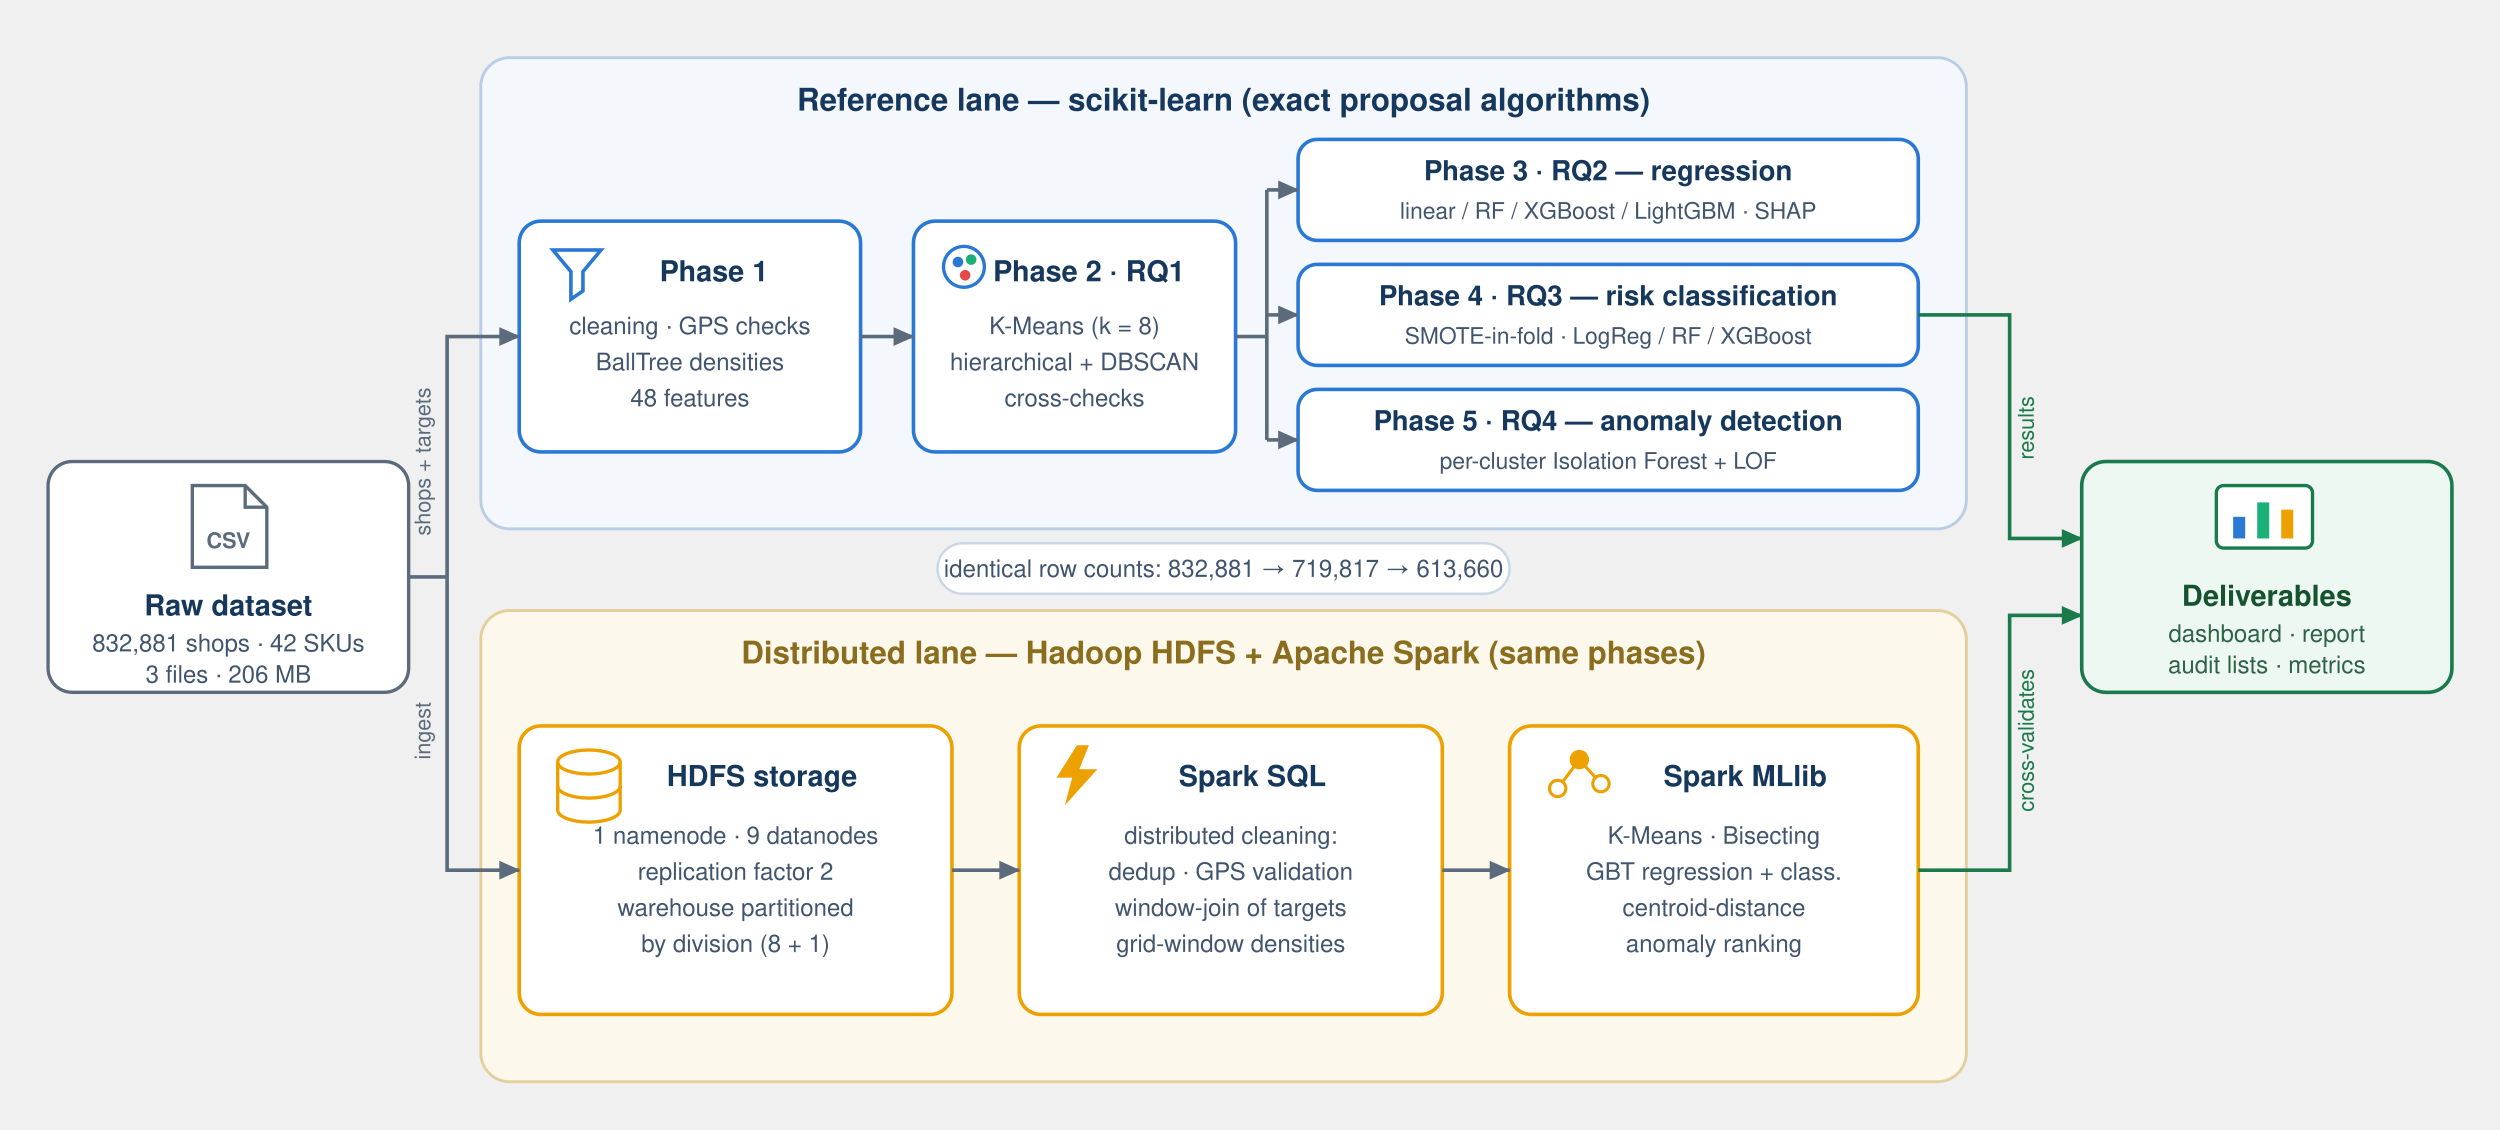
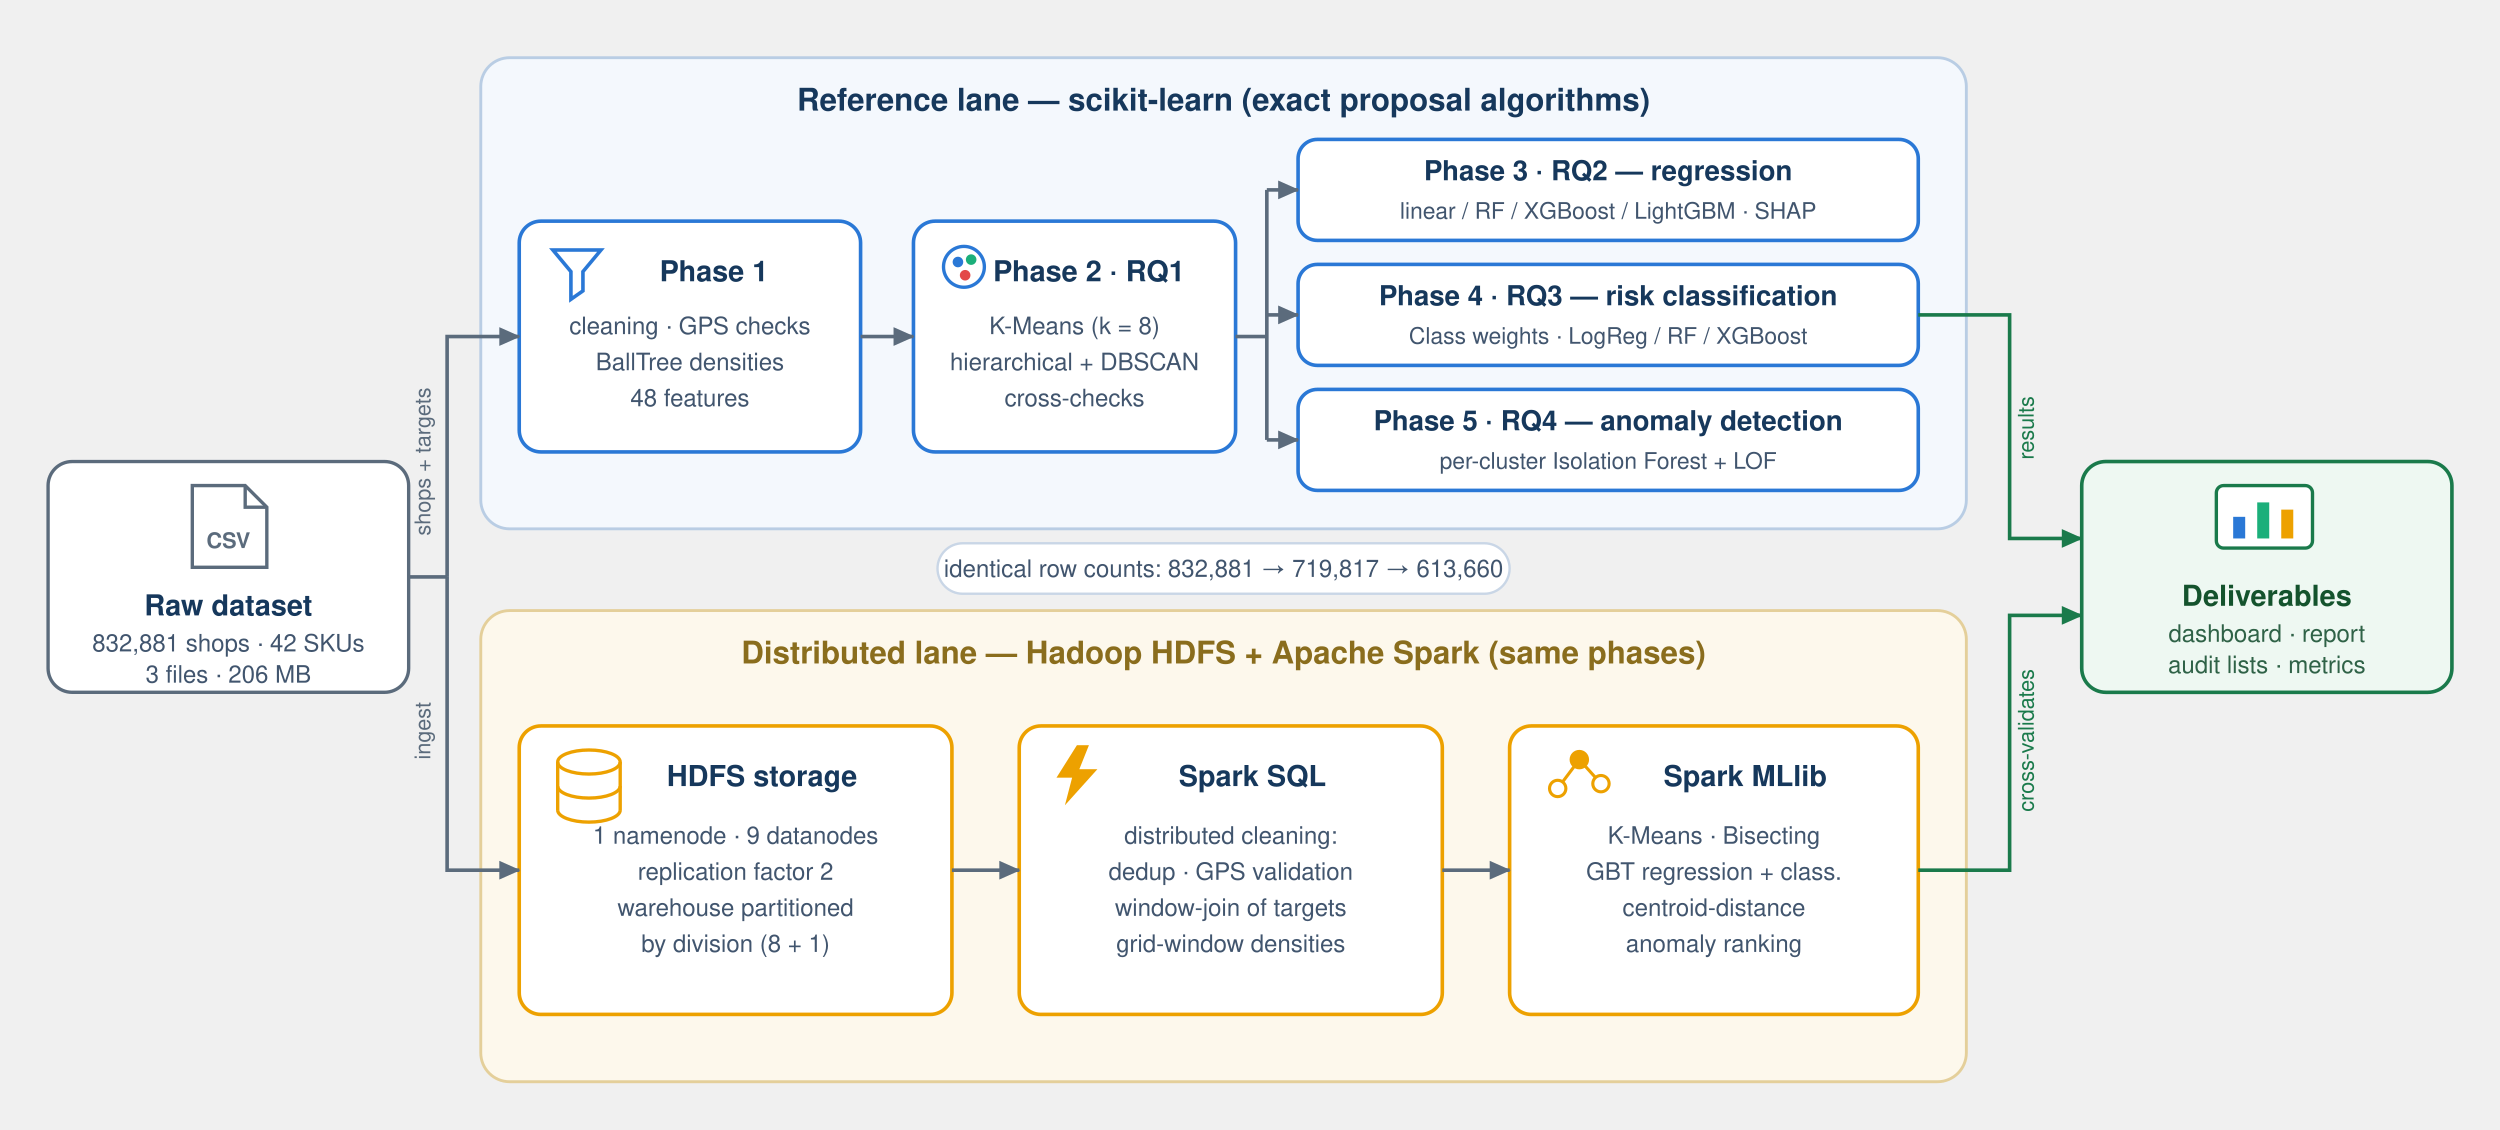
<svg xmlns="http://www.w3.org/2000/svg" width="1040" height="470" viewBox="0 0 1040 470" font-family="Helvetica, Arial, sans-serif">
  <defs>
    <marker id="a" viewBox="0 0 10 10" refX="8.5" refY="5" markerWidth="6.5" markerHeight="6.5" orient="auto-start-reverse">
      <path d="M 0 1 L 9 5 L 0 9 z" fill="#5B6B7C" />
    </marker>
    <marker id="ag" viewBox="0 0 10 10" refX="8.5" refY="5" markerWidth="6.5" markerHeight="6.5" orient="auto-start-reverse">
      <path d="M 0 1 L 9 5 L 0 9 z" fill="#1a7a4b" />
    </marker>
  </defs>
  <rect x="200" y="24" width="618" height="196" rx="12" fill="#f4f8fd" stroke="#b9cde4" stroke-width="1.2" />
  <text x="509" y="46" text-anchor="middle" font-size="13" font-weight="bold" fill="#16385C">Reference lane — scikit-learn (exact proposal algorithms)</text>
  <rect x="200" y="254" width="618" height="196" rx="12" fill="#fdf8ec" stroke="#e4cf9a" stroke-width="1.2" />
  <text x="509" y="276" text-anchor="middle" font-size="13" font-weight="bold" fill="#8a6d1d">Distributed lane — Hadoop HDFS + Apache Spark (same phases)</text>
  <rect x="20" y="192" width="150" height="96" rx="10" fill="#ffffff" stroke="#5B6B7C" stroke-width="1.4" />
  <g transform="translate(78,202)">
    <path d="M2 0 h22 l9 9 v25 h-31 z" fill="#fff" stroke="#5B6B7C" stroke-width="1.4" />
    <path d="M24 0 v9 h9" fill="none" stroke="#5B6B7C" stroke-width="1.4" />
    <text x="17" y="26" text-anchor="middle" font-size="9" fill="#5B6B7C" font-weight="bold">CSV</text>
  </g>
  <text x="95" y="256" text-anchor="middle" font-size="12" font-weight="bold" fill="#16385C">Raw dataset</text>
  <text x="95" y="271" text-anchor="middle" font-size="10" fill="#41556E">832,881 shops · 42 SKUs</text>
  <text x="95" y="284" text-anchor="middle" font-size="10" fill="#41556E">3 files · 206 MB</text>
  <rect x="216" y="92" width="142" height="96" rx="9" fill="#fff" stroke="#2a78d6" stroke-width="1.5" />
  <g transform="translate(230,104)" fill="none" stroke="#2a78d6" stroke-width="1.5">
    <path d="M0 0 h20 l-7.5 9 v8 l-5 3.5 v-11.5 z" />
  </g>
  <text x="297" y="117" text-anchor="middle" font-size="12" font-weight="bold" fill="#16385C">Phase 1</text>
  <text x="287" y="139" text-anchor="middle" font-size="10" fill="#41556E">cleaning · GPS checks</text>
  <text x="287" y="154" text-anchor="middle" font-size="10" fill="#41556E">BallTree densities</text>
  <text x="287" y="169" text-anchor="middle" font-size="10" fill="#41556E">48 features</text>
  <rect x="380" y="92" width="134" height="96" rx="9" fill="#fff" stroke="#2a78d6" stroke-width="1.5" />
  <g transform="translate(392,102)">
    <circle cx="9" cy="9" r="8.5" fill="none" stroke="#2a78d6" stroke-width="1.4" />
    <circle cx="6.5" cy="7" r="2.2" fill="#2a78d6" />
    <circle cx="12" cy="6" r="2.2" fill="#1baf7a" />
    <circle cx="9.5" cy="12.5" r="2.2" fill="#e34948" />
  </g>
  <text x="453" y="117" text-anchor="middle" font-size="12" font-weight="bold" fill="#16385C">Phase 2 · RQ1</text>
  <text x="447" y="139" text-anchor="middle" font-size="10" fill="#41556E">K-Means (k = 8)</text>
  <text x="447" y="154" text-anchor="middle" font-size="10" fill="#41556E">hierarchical + DBSCAN</text>
  <text x="447" y="169" text-anchor="middle" font-size="10" fill="#41556E">cross-checks</text>
  <rect x="540" y="58" width="258" height="42" rx="8" fill="#fff" stroke="#2a78d6" stroke-width="1.5" />
  <text x="669" y="75" text-anchor="middle" font-size="11.5" font-weight="bold" fill="#16385C">Phase 3 · RQ2 — regression</text>
  <text x="669" y="91" text-anchor="middle" font-size="9.5" fill="#41556E">linear / RF / XGBoost / LightGBM · SHAP</text>
  <rect x="540" y="110" width="258" height="42" rx="8" fill="#fff" stroke="#2a78d6" stroke-width="1.5" />
  <text x="669" y="127" text-anchor="middle" font-size="11.5" font-weight="bold" fill="#16385C">Phase 4 · RQ3 — risk classification</text>
-   <text x="669" y="143" text-anchor="middle" font-size="9.5" fill="#41556E">SMOTE-in-fold · LogReg / RF / XGBoost</text>
+   <text x="669" y="143" text-anchor="middle" font-size="9.5" fill="#41556E">Class weights · LogReg / RF / XGBoost</text>
  <rect x="540" y="162" width="258" height="42" rx="8" fill="#fff" stroke="#2a78d6" stroke-width="1.5" />
  <text x="669" y="179" text-anchor="middle" font-size="11.5" font-weight="bold" fill="#16385C">Phase 5 · RQ4 — anomaly detection</text>
  <text x="669" y="195" text-anchor="middle" font-size="9.5" fill="#41556E">per-cluster Isolation Forest + LOF</text>
  <rect x="216" y="302" width="180" height="120" rx="9" fill="#fff" stroke="#eda100" stroke-width="1.5" />
  <g transform="translate(230,312)" stroke="#eda100" stroke-width="1.4" fill="none">
    <ellipse cx="15" cy="5" rx="13" ry="5" />
    <path d="M2 5 v20" />
    <path d="M28 5 v20" />
    <path d="M2 25 a13 5 0 0 0 26 0" />
    <path d="M2 15 a13 5 0 0 0 26 0" />
  </g>
  <text x="317" y="327" text-anchor="middle" font-size="12" font-weight="bold" fill="#16385C">HDFS storage</text>
  <text x="306" y="351" text-anchor="middle" font-size="10" fill="#41556E">1 namenode · 9 datanodes</text>
  <text x="306" y="366" text-anchor="middle" font-size="10" fill="#41556E">replication factor 2</text>
  <text x="306" y="381" text-anchor="middle" font-size="10" fill="#41556E">warehouse partitioned</text>
  <text x="306" y="396" text-anchor="middle" font-size="10" fill="#41556E">by division (8 + 1)</text>
  <rect x="424" y="302" width="176" height="120" rx="9" fill="#fff" stroke="#eda100" stroke-width="1.5" />
  <path transform="translate(438,310)" d="M10 0 L1.5 13.5 h6.5 L5 25 L18.5 10 h-7.5 L15 0 z" fill="#eda100" />
  <text x="521" y="327" text-anchor="middle" font-size="12" font-weight="bold" fill="#16385C">Spark SQL</text>
  <text x="512" y="351" text-anchor="middle" font-size="10" fill="#41556E">distributed cleaning:</text>
  <text x="512" y="366" text-anchor="middle" font-size="10" fill="#41556E">dedup · GPS validation</text>
  <text x="512" y="381" text-anchor="middle" font-size="10" fill="#41556E">window-join of targets</text>
  <text x="512" y="396" text-anchor="middle" font-size="10" fill="#41556E">grid-window densities</text>
  <rect x="628" y="302" width="170" height="120" rx="9" fill="#fff" stroke="#eda100" stroke-width="1.5" />
  <g transform="translate(642,310)" stroke="#eda100" stroke-width="1.3">
    <line x1="6" y1="18" x2="15" y2="6" />
    <line x1="15" y1="6" x2="24" y2="16" />
    <circle cx="6" cy="18" r="3.4" fill="#fff" />
    <circle cx="15" cy="6" r="3.4" fill="#eda100" />
    <circle cx="24" cy="16" r="3.4" fill="#fff" />
  </g>
  <text x="726" y="327" text-anchor="middle" font-size="12" font-weight="bold" fill="#16385C">Spark MLlib</text>
  <text x="713" y="351" text-anchor="middle" font-size="10" fill="#41556E">K-Means · Bisecting</text>
  <text x="713" y="366" text-anchor="middle" font-size="10" fill="#41556E">GBT regression + class.</text>
  <text x="713" y="381" text-anchor="middle" font-size="10" fill="#41556E">centroid-distance</text>
  <text x="713" y="396" text-anchor="middle" font-size="10" fill="#41556E">anomaly ranking</text>
  <rect x="866" y="192" width="154" height="96" rx="10" fill="#eef8f2" stroke="#1a7a4b" stroke-width="1.5" />
  <g transform="translate(922,202)">
    <rect x="0" y="0" width="40" height="26" rx="3" fill="#fff" stroke="#1a7a4b" stroke-width="1.4" />
    <rect x="7" y="13" width="5" height="9" fill="#2a78d6" />
    <rect x="17" y="7" width="5" height="15" fill="#1baf7a" />
    <rect x="27" y="10" width="5" height="12" fill="#eda100" />
  </g>
  <text x="943" y="252" text-anchor="middle" font-size="12" font-weight="bold" fill="#14532d">Deliverables</text>
  <text x="943" y="267" text-anchor="middle" font-size="10" fill="#2f6247">dashboard · report</text>
  <text x="943" y="280" text-anchor="middle" font-size="10" fill="#2f6247">audit lists · metrics</text>
  <g stroke="#5B6B7C" stroke-width="1.5" fill="none">
    <path d="M170 240 H186" />
    <path d="M186 240 V140 H216" marker-end="url(#a)" />
    <path d="M186 240 V362 H216" marker-end="url(#a)" />
    <path d="M358 140 H380" marker-end="url(#a)" />
    <path d="M514 140 H527" />
    <path d="M527 79 V183" />
    <path d="M527 79 H540" marker-end="url(#a)" />
    <path d="M527 131 H540" marker-end="url(#a)" />
    <path d="M527 183 H540" marker-end="url(#a)" />
    <path d="M396 362 H424" marker-end="url(#a)" />
    <path d="M600 362 H628" marker-end="url(#a)" />
  </g>
  <g stroke="#1a7a4b" stroke-width="1.5" fill="none">
    <path d="M798 131 H836 V224 H866" marker-end="url(#ag)" />
    <path d="M798 362 H836 V256 H866" marker-end="url(#ag)" />
  </g>
  <text transform="translate(179,192) rotate(-90)" text-anchor="middle" font-size="9" fill="#5B6B7C">shops + targets</text>
  <text transform="translate(179,304) rotate(-90)" text-anchor="middle" font-size="9" fill="#5B6B7C">ingest</text>
  <text transform="translate(846,178) rotate(-90)" text-anchor="middle" font-size="9" fill="#1a7a4b">results</text>
  <text transform="translate(846,308) rotate(-90)" text-anchor="middle" font-size="9" fill="#1a7a4b">cross-validates</text>
  <rect x="390" y="226" width="238" height="21" rx="10.5" fill="#fff" stroke="#c9d6e6" stroke-width="1" />
  <text x="509" y="240" text-anchor="middle" font-size="10" fill="#41556E">identical row counts: 832,881 → 719,817 → 613,660</text>
</svg>
